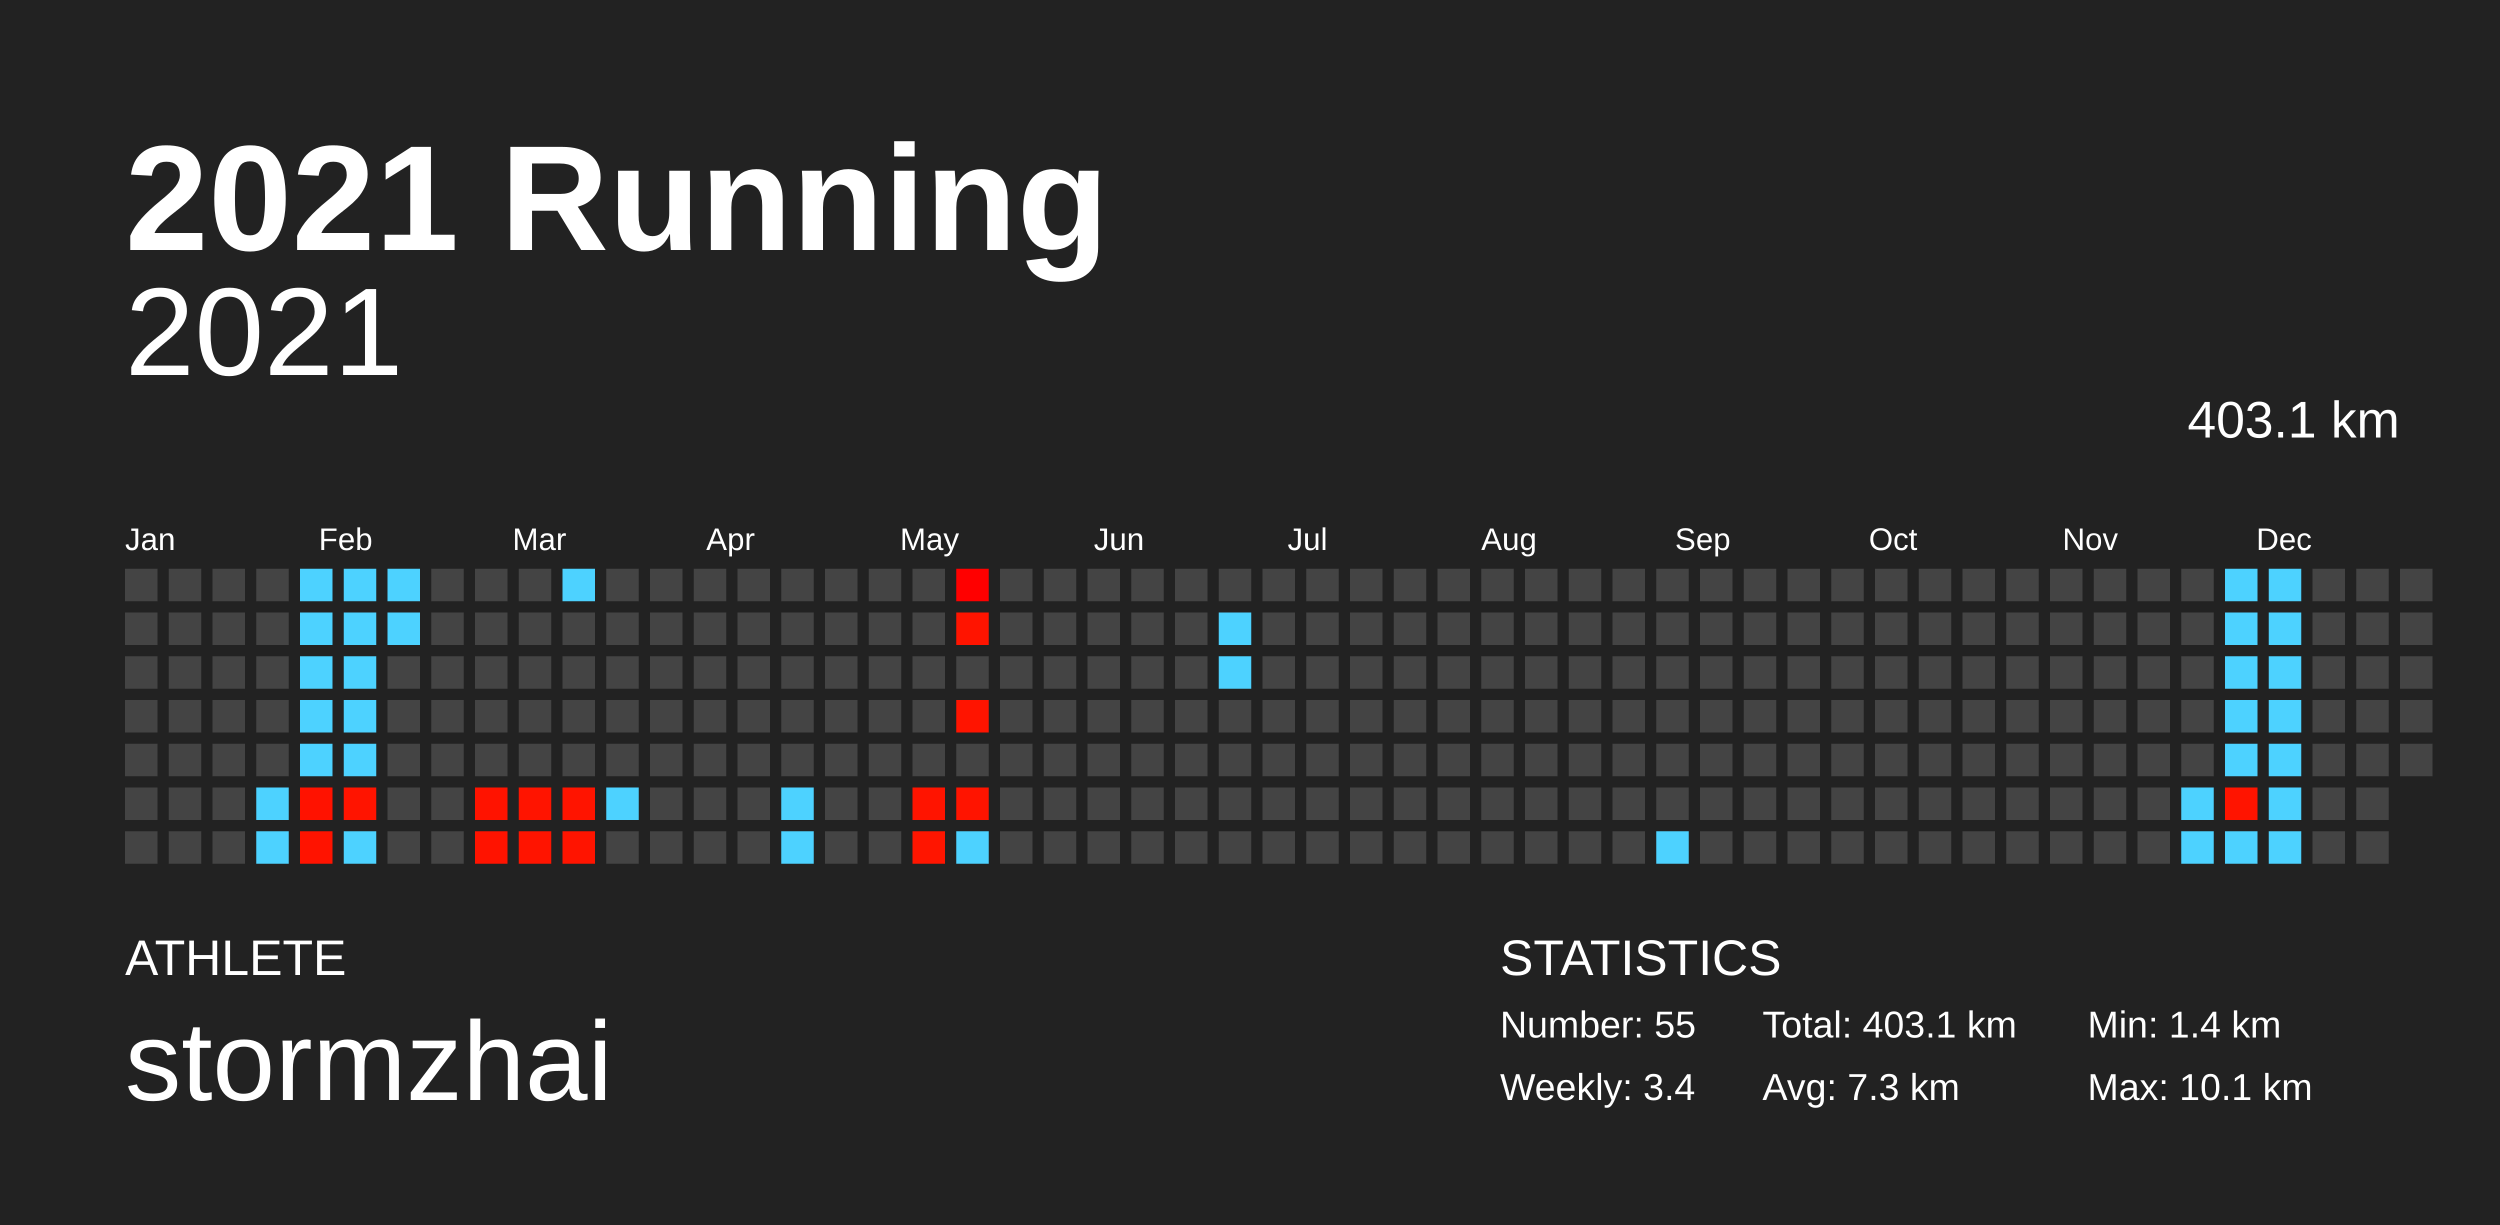
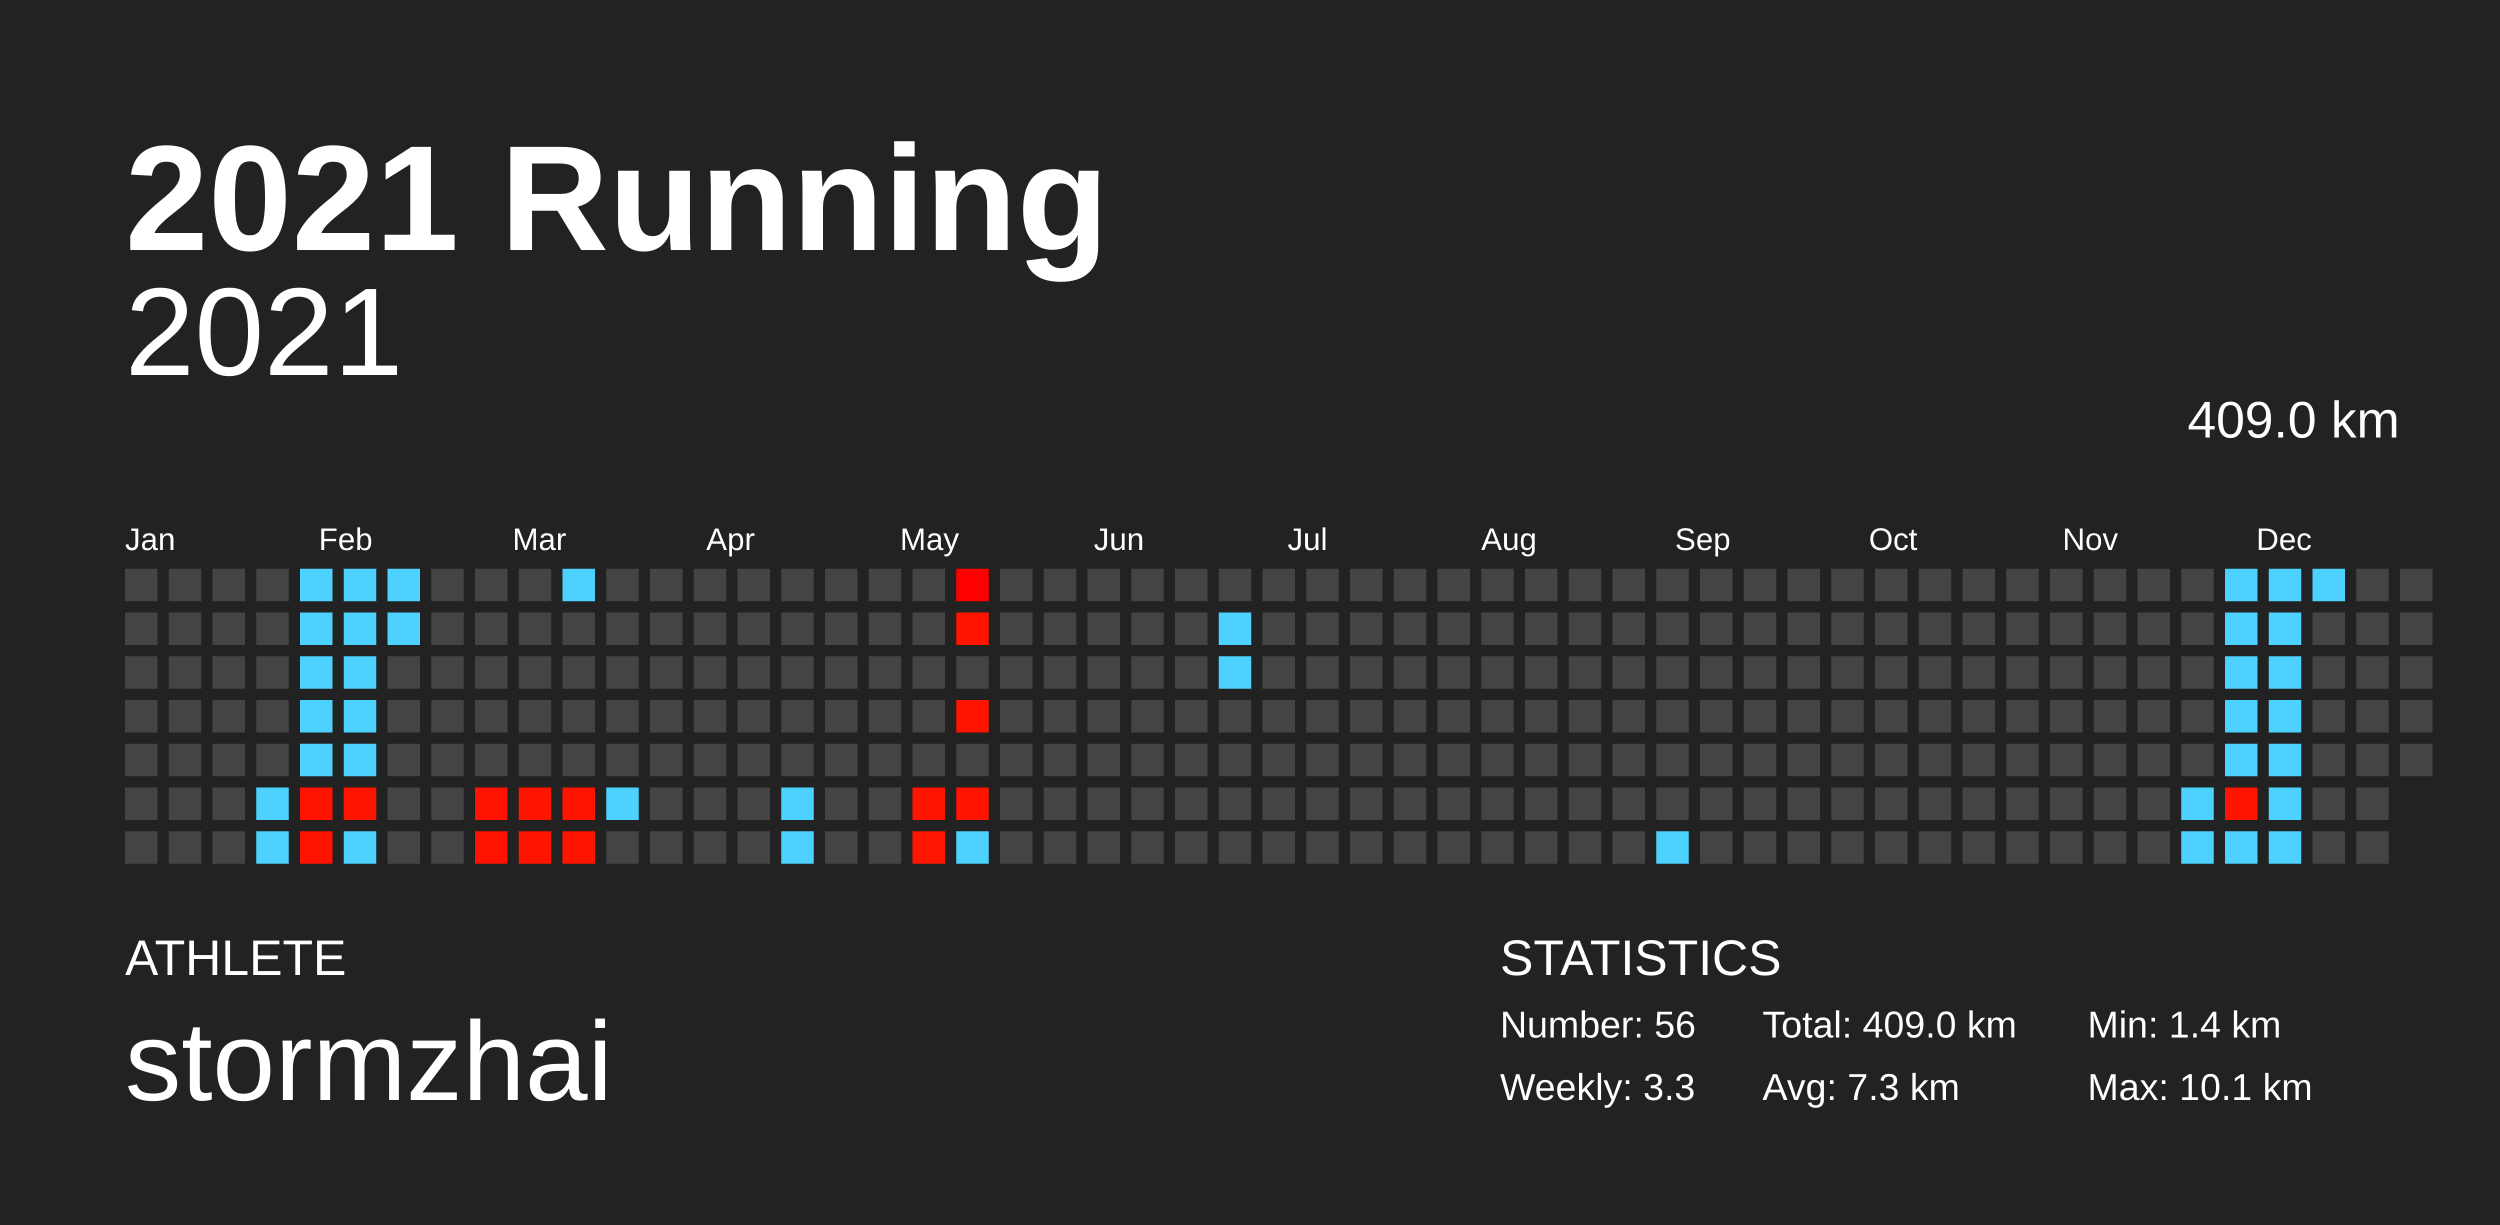
<svg xmlns="http://www.w3.org/2000/svg" baseProfile="full" height="98mm" version="1.1" viewBox="0,0,200,98" width="200mm">
  <defs />
  <rect fill="#222222" height="98" width="200" x="0" y="0" />
  <text fill="#FFFFFF" style="font-size:12px; font-family:Arial; font-weight:bold;" x="10" y="20">2021 Running</text>
  <text fill="#FFFFFF" style="font-size:4px; font-family:Arial" x="10" y="78">ATHLETE</text>
  <text fill="#FFFFFF" style="font-size:9px; font-family:Arial" x="10" y="88">stormzhai</text>
  <text fill="#FFFFFF" style="font-size:4px; font-family:Arial" x="120" y="78">STATISTICS</text>
-   <text fill="#FFFFFF" style="font-size:3px; font-family:Arial" x="120" y="83">Number: 55</text>
-   <text fill="#FFFFFF" style="font-size:3px; font-family:Arial" x="120" y="88">Weekly: 3.4</text>
-   <text fill="#FFFFFF" style="font-size:3px; font-family:Arial" x="141" y="83">Total: 403.1 km</text>
+   <text fill="#FFFFFF" style="font-size:3px; font-family:Arial" x="120" y="83">Number: 56</text>
+   <text fill="#FFFFFF" style="font-size:3px; font-family:Arial" x="120" y="88">Weekly: 3.3</text>
+   <text fill="#FFFFFF" style="font-size:3px; font-family:Arial" x="141" y="83">Total: 409.0 km</text>
  <text fill="#FFFFFF" style="font-size:3px; font-family:Arial" x="141" y="88">Avg: 7.3 km</text>
  <text fill="#FFFFFF" style="font-size:3px; font-family:Arial" x="167" y="83">Min: 1.4 km</text>
  <text fill="#FFFFFF" style="font-size:3px; font-family:Arial" x="167" y="88">Max: 10.1 km</text>
  <text alignment-baseline="hanging" fill="#FFFFFF" style="font-size:10.0px; font-family:Arial;" x="10" y="30">2021</text>
-   <text alignment-baseline="hanging" fill="#FFFFFF" style="font-size:4.125px; font-family:Arial;" x="175" y="35">403.1 km</text>
+   <text alignment-baseline="hanging" fill="#FFFFFF" style="font-size:4.125px; font-family:Arial;" x="175" y="35">409.0 km</text>
  <text fill="#FFFFFF" style="font-size:2.5px; font-family:Arial" x="10.0" y="44">Jan</text>
  <text fill="#FFFFFF" style="font-size:2.5px; font-family:Arial" x="25.5" y="44">Feb</text>
  <text fill="#FFFFFF" style="font-size:2.5px; font-family:Arial" x="41.0" y="44">Mar</text>
  <text fill="#FFFFFF" style="font-size:2.5px; font-family:Arial" x="56.5" y="44">Apr</text>
  <text fill="#FFFFFF" style="font-size:2.5px; font-family:Arial" x="72.0" y="44">May</text>
  <text fill="#FFFFFF" style="font-size:2.5px; font-family:Arial" x="87.5" y="44">Jun</text>
  <text fill="#FFFFFF" style="font-size:2.5px; font-family:Arial" x="103.0" y="44">Jul</text>
  <text fill="#FFFFFF" style="font-size:2.5px; font-family:Arial" x="118.5" y="44">Aug</text>
  <text fill="#FFFFFF" style="font-size:2.5px; font-family:Arial" x="134.0" y="44">Sep</text>
  <text fill="#FFFFFF" style="font-size:2.5px; font-family:Arial" x="149.5" y="44">Oct</text>
  <text fill="#FFFFFF" style="font-size:2.5px; font-family:Arial" x="165.0" y="44">Nov</text>
  <text fill="#FFFFFF" style="font-size:2.5px; font-family:Arial" x="180.5" y="44">Dec</text>
  <rect fill="#444444" height="2.6" width="2.6" x="10.0" y="45.5" />
  <rect fill="#444444" height="2.6" width="2.6" x="10.0" y="49.0" />
  <rect fill="#444444" height="2.6" width="2.6" x="10.0" y="52.5" />
  <rect fill="#444444" height="2.6" width="2.6" x="10.0" y="56.0" />
  <rect fill="#444444" height="2.6" width="2.6" x="10.0" y="59.5" />
  <rect fill="#444444" height="2.6" width="2.6" x="10.0" y="63.0" />
  <rect fill="#444444" height="2.6" width="2.6" x="10.0" y="66.5" />
  <rect fill="#444444" height="2.6" width="2.6" x="13.5" y="45.5" />
  <rect fill="#444444" height="2.6" width="2.6" x="13.5" y="49.0" />
  <rect fill="#444444" height="2.6" width="2.6" x="13.5" y="52.5" />
  <rect fill="#444444" height="2.6" width="2.6" x="13.5" y="56.0" />
  <rect fill="#444444" height="2.6" width="2.6" x="13.5" y="59.5" />
  <rect fill="#444444" height="2.6" width="2.6" x="13.5" y="63.0" />
  <rect fill="#444444" height="2.6" width="2.6" x="13.5" y="66.5" />
  <rect fill="#444444" height="2.6" width="2.6" x="17.0" y="45.5" />
  <rect fill="#444444" height="2.6" width="2.6" x="17.0" y="49.0" />
  <rect fill="#444444" height="2.6" width="2.6" x="17.0" y="52.5" />
  <rect fill="#444444" height="2.6" width="2.6" x="17.0" y="56.0" />
  <rect fill="#444444" height="2.6" width="2.6" x="17.0" y="59.5" />
  <rect fill="#444444" height="2.6" width="2.6" x="17.0" y="63.0" />
  <rect fill="#444444" height="2.6" width="2.6" x="17.0" y="66.5" />
  <rect fill="#444444" height="2.6" width="2.6" x="20.5" y="45.5" />
  <rect fill="#444444" height="2.6" width="2.6" x="20.5" y="49.0" />
  <rect fill="#444444" height="2.6" width="2.6" x="20.5" y="52.5" />
  <rect fill="#444444" height="2.6" width="2.6" x="20.5" y="56.0" />
  <rect fill="#444444" height="2.6" width="2.6" x="20.5" y="59.5" />
  <rect fill="#4dd2ff" height="2.6" width="2.6" x="20.5" y="63.0" />
  <rect fill="#4dd2ff" height="2.6" width="2.6" x="20.5" y="66.5" />
  <rect fill="#4dd2ff" height="2.6" width="2.6" x="24.0" y="45.5" />
  <rect fill="#4dd2ff" height="2.6" width="2.6" x="24.0" y="49.0" />
  <rect fill="#4dd2ff" height="2.6" width="2.6" x="24.0" y="52.5" />
  <rect fill="#4dd2ff" height="2.6" width="2.6" x="24.0" y="56.0" />
  <rect fill="#4dd2ff" height="2.6" width="2.6" x="24.0" y="59.5" />
  <rect fill="#ff1200" height="2.6" width="2.6" x="24.0" y="63.0" />
  <rect fill="#ff1300" height="2.6" width="2.6" x="24.0" y="66.5" />
  <rect fill="#4dd2ff" height="2.6" width="2.6" x="27.5" y="45.5" />
  <rect fill="#4dd2ff" height="2.6" width="2.6" x="27.5" y="49.0" />
  <rect fill="#4dd2ff" height="2.6" width="2.6" x="27.5" y="52.5" />
  <rect fill="#4dd2ff" height="2.6" width="2.6" x="27.5" y="56.0" />
  <rect fill="#4dd2ff" height="2.6" width="2.6" x="27.5" y="59.5" />
  <rect fill="#ff1400" height="2.6" width="2.6" x="27.5" y="63.0" />
  <rect fill="#4dd2ff" height="2.6" width="2.6" x="27.5" y="66.5" />
  <rect fill="#4dd2ff" height="2.6" width="2.6" x="31.0" y="45.5" />
  <rect fill="#4dd2ff" height="2.6" width="2.6" x="31.0" y="49.0" />
  <rect fill="#444444" height="2.6" width="2.6" x="31.0" y="52.5" />
  <rect fill="#444444" height="2.6" width="2.6" x="31.0" y="56.0" />
  <rect fill="#444444" height="2.6" width="2.6" x="31.0" y="59.5" />
  <rect fill="#444444" height="2.6" width="2.6" x="31.0" y="63.0" />
  <rect fill="#444444" height="2.6" width="2.6" x="31.0" y="66.5" />
  <rect fill="#444444" height="2.6" width="2.6" x="34.5" y="45.5" />
  <rect fill="#444444" height="2.6" width="2.6" x="34.5" y="49.0" />
  <rect fill="#444444" height="2.6" width="2.6" x="34.5" y="52.5" />
  <rect fill="#444444" height="2.6" width="2.6" x="34.5" y="56.0" />
  <rect fill="#444444" height="2.6" width="2.6" x="34.5" y="59.5" />
  <rect fill="#444444" height="2.6" width="2.6" x="34.5" y="63.0" />
  <rect fill="#444444" height="2.6" width="2.6" x="34.5" y="66.5" />
  <rect fill="#444444" height="2.6" width="2.6" x="38.0" y="45.5" />
  <rect fill="#444444" height="2.6" width="2.6" x="38.0" y="49.0" />
  <rect fill="#444444" height="2.6" width="2.6" x="38.0" y="52.5" />
  <rect fill="#444444" height="2.6" width="2.6" x="38.0" y="56.0" />
  <rect fill="#444444" height="2.6" width="2.6" x="38.0" y="59.5" />
  <rect fill="#ff1300" height="2.6" width="2.6" x="38.0" y="63.0" />
  <rect fill="#ff1300" height="2.6" width="2.6" x="38.0" y="66.5" />
  <rect fill="#444444" height="2.6" width="2.6" x="41.5" y="45.5" />
  <rect fill="#444444" height="2.6" width="2.6" x="41.5" y="49.0" />
  <rect fill="#444444" height="2.6" width="2.6" x="41.5" y="52.5" />
  <rect fill="#444444" height="2.6" width="2.6" x="41.5" y="56.0" />
  <rect fill="#444444" height="2.6" width="2.6" x="41.5" y="59.5" />
  <rect fill="#ff1400" height="2.6" width="2.6" x="41.5" y="63.0" />
  <rect fill="#ff1400" height="2.6" width="2.6" x="41.5" y="66.5" />
  <rect fill="#4dd2ff" height="2.6" width="2.6" x="45.0" y="45.5" />
  <rect fill="#444444" height="2.6" width="2.6" x="45.0" y="49.0" />
  <rect fill="#444444" height="2.6" width="2.6" x="45.0" y="52.5" />
  <rect fill="#444444" height="2.6" width="2.6" x="45.0" y="56.0" />
  <rect fill="#444444" height="2.6" width="2.6" x="45.0" y="59.5" />
  <rect fill="#ff1400" height="2.6" width="2.6" x="45.0" y="63.0" />
  <rect fill="#ff1400" height="2.6" width="2.6" x="45.0" y="66.5" />
  <rect fill="#444444" height="2.6" width="2.6" x="48.5" y="45.5" />
  <rect fill="#444444" height="2.6" width="2.6" x="48.5" y="49.0" />
  <rect fill="#444444" height="2.6" width="2.6" x="48.5" y="52.5" />
  <rect fill="#444444" height="2.6" width="2.6" x="48.5" y="56.0" />
  <rect fill="#444444" height="2.6" width="2.6" x="48.5" y="59.5" />
  <rect fill="#4dd2ff" height="2.6" width="2.6" x="48.5" y="63.0" />
  <rect fill="#444444" height="2.6" width="2.6" x="48.5" y="66.5" />
  <rect fill="#444444" height="2.6" width="2.6" x="52.0" y="45.5" />
  <rect fill="#444444" height="2.6" width="2.6" x="52.0" y="49.0" />
  <rect fill="#444444" height="2.6" width="2.6" x="52.0" y="52.5" />
  <rect fill="#444444" height="2.6" width="2.6" x="52.0" y="56.0" />
  <rect fill="#444444" height="2.6" width="2.6" x="52.0" y="59.5" />
  <rect fill="#444444" height="2.6" width="2.6" x="52.0" y="63.0" />
  <rect fill="#444444" height="2.6" width="2.6" x="52.0" y="66.5" />
  <rect fill="#444444" height="2.6" width="2.6" x="55.5" y="45.5" />
  <rect fill="#444444" height="2.6" width="2.6" x="55.5" y="49.0" />
  <rect fill="#444444" height="2.6" width="2.6" x="55.5" y="52.5" />
  <rect fill="#444444" height="2.6" width="2.6" x="55.5" y="56.0" />
  <rect fill="#444444" height="2.6" width="2.6" x="55.5" y="59.5" />
  <rect fill="#444444" height="2.6" width="2.6" x="55.5" y="63.0" />
  <rect fill="#444444" height="2.6" width="2.6" x="55.5" y="66.5" />
  <rect fill="#444444" height="2.6" width="2.6" x="59.0" y="45.5" />
  <rect fill="#444444" height="2.6" width="2.6" x="59.0" y="49.0" />
  <rect fill="#444444" height="2.6" width="2.6" x="59.0" y="52.5" />
  <rect fill="#444444" height="2.6" width="2.6" x="59.0" y="56.0" />
  <rect fill="#444444" height="2.6" width="2.6" x="59.0" y="59.5" />
  <rect fill="#444444" height="2.6" width="2.6" x="59.0" y="63.0" />
  <rect fill="#444444" height="2.6" width="2.6" x="59.0" y="66.5" />
  <rect fill="#444444" height="2.6" width="2.6" x="62.5" y="45.5" />
  <rect fill="#444444" height="2.6" width="2.6" x="62.5" y="49.0" />
  <rect fill="#444444" height="2.6" width="2.6" x="62.5" y="52.5" />
  <rect fill="#444444" height="2.6" width="2.6" x="62.5" y="56.0" />
  <rect fill="#444444" height="2.6" width="2.6" x="62.5" y="59.5" />
  <rect fill="#4dd2ff" height="2.6" width="2.6" x="62.5" y="63.0" />
  <rect fill="#4dd2ff" height="2.6" width="2.6" x="62.5" y="66.5" />
  <rect fill="#444444" height="2.6" width="2.6" x="66.0" y="45.5" />
  <rect fill="#444444" height="2.6" width="2.6" x="66.0" y="49.0" />
  <rect fill="#444444" height="2.6" width="2.6" x="66.0" y="52.5" />
  <rect fill="#444444" height="2.6" width="2.6" x="66.0" y="56.0" />
  <rect fill="#444444" height="2.6" width="2.6" x="66.0" y="59.5" />
  <rect fill="#444444" height="2.6" width="2.6" x="66.0" y="63.0" />
  <rect fill="#444444" height="2.6" width="2.6" x="66.0" y="66.5" />
  <rect fill="#444444" height="2.6" width="2.6" x="69.5" y="45.5" />
  <rect fill="#444444" height="2.6" width="2.6" x="69.5" y="49.0" />
  <rect fill="#444444" height="2.6" width="2.6" x="69.5" y="52.5" />
  <rect fill="#444444" height="2.6" width="2.6" x="69.5" y="56.0" />
  <rect fill="#444444" height="2.6" width="2.6" x="69.5" y="59.5" />
  <rect fill="#444444" height="2.6" width="2.6" x="69.5" y="63.0" />
  <rect fill="#444444" height="2.6" width="2.6" x="69.5" y="66.5" />
  <rect fill="#444444" height="2.6" width="2.6" x="73.0" y="45.5" />
  <rect fill="#444444" height="2.6" width="2.6" x="73.0" y="49.0" />
  <rect fill="#444444" height="2.6" width="2.6" x="73.0" y="52.5" />
  <rect fill="#444444" height="2.6" width="2.6" x="73.0" y="56.0" />
  <rect fill="#444444" height="2.6" width="2.6" x="73.0" y="59.5" />
  <rect fill="#ff1400" height="2.6" width="2.6" x="73.0" y="63.0" />
  <rect fill="#ff1500" height="2.6" width="2.6" x="73.0" y="66.5" />
  <rect fill="#ff0000" height="2.6" width="2.6" x="76.5" y="45.5" />
  <rect fill="#ff1400" height="2.6" width="2.6" x="76.5" y="49.0" />
  <rect fill="#444444" height="2.6" width="2.6" x="76.5" y="52.5" />
  <rect fill="#ff1400" height="2.6" width="2.6" x="76.5" y="56.0" />
  <rect fill="#444444" height="2.6" width="2.6" x="76.5" y="59.5" />
  <rect fill="#ff1400" height="2.6" width="2.6" x="76.5" y="63.0" />
  <rect fill="#4dd2ff" height="2.6" width="2.6" x="76.5" y="66.5" />
  <rect fill="#444444" height="2.6" width="2.6" x="80.0" y="45.5" />
  <rect fill="#444444" height="2.6" width="2.6" x="80.0" y="49.0" />
  <rect fill="#444444" height="2.6" width="2.6" x="80.0" y="52.5" />
  <rect fill="#444444" height="2.6" width="2.6" x="80.0" y="56.0" />
  <rect fill="#444444" height="2.6" width="2.6" x="80.0" y="59.5" />
  <rect fill="#444444" height="2.6" width="2.6" x="80.0" y="63.0" />
  <rect fill="#444444" height="2.6" width="2.6" x="80.0" y="66.5" />
  <rect fill="#444444" height="2.6" width="2.6" x="83.5" y="45.5" />
  <rect fill="#444444" height="2.6" width="2.6" x="83.5" y="49.0" />
  <rect fill="#444444" height="2.6" width="2.6" x="83.5" y="52.5" />
  <rect fill="#444444" height="2.6" width="2.6" x="83.5" y="56.0" />
  <rect fill="#444444" height="2.6" width="2.6" x="83.5" y="59.5" />
  <rect fill="#444444" height="2.6" width="2.6" x="83.5" y="63.0" />
  <rect fill="#444444" height="2.6" width="2.6" x="83.5" y="66.5" />
  <rect fill="#444444" height="2.6" width="2.6" x="87.0" y="45.5" />
  <rect fill="#444444" height="2.6" width="2.6" x="87.0" y="49.0" />
  <rect fill="#444444" height="2.6" width="2.6" x="87.0" y="52.5" />
  <rect fill="#444444" height="2.6" width="2.6" x="87.0" y="56.0" />
  <rect fill="#444444" height="2.6" width="2.6" x="87.0" y="59.5" />
  <rect fill="#444444" height="2.6" width="2.6" x="87.0" y="63.0" />
  <rect fill="#444444" height="2.6" width="2.6" x="87.0" y="66.5" />
  <rect fill="#444444" height="2.6" width="2.6" x="90.5" y="45.5" />
  <rect fill="#444444" height="2.6" width="2.6" x="90.5" y="49.0" />
  <rect fill="#444444" height="2.6" width="2.6" x="90.5" y="52.5" />
  <rect fill="#444444" height="2.6" width="2.6" x="90.5" y="56.0" />
  <rect fill="#444444" height="2.6" width="2.6" x="90.5" y="59.5" />
  <rect fill="#444444" height="2.6" width="2.6" x="90.5" y="63.0" />
  <rect fill="#444444" height="2.6" width="2.6" x="90.5" y="66.5" />
  <rect fill="#444444" height="2.6" width="2.6" x="94.0" y="45.5" />
  <rect fill="#444444" height="2.6" width="2.6" x="94.0" y="49.0" />
  <rect fill="#444444" height="2.6" width="2.6" x="94.0" y="52.5" />
  <rect fill="#444444" height="2.6" width="2.6" x="94.0" y="56.0" />
  <rect fill="#444444" height="2.6" width="2.6" x="94.0" y="59.5" />
  <rect fill="#444444" height="2.6" width="2.6" x="94.0" y="63.0" />
  <rect fill="#444444" height="2.6" width="2.6" x="94.0" y="66.5" />
  <rect fill="#444444" height="2.6" width="2.6" x="97.5" y="45.5" />
  <rect fill="#4dd2ff" height="2.6" width="2.6" x="97.5" y="49.0" />
  <rect fill="#4dd2ff" height="2.6" width="2.6" x="97.5" y="52.5" />
  <rect fill="#444444" height="2.6" width="2.6" x="97.5" y="56.0" />
  <rect fill="#444444" height="2.6" width="2.6" x="97.5" y="59.5" />
  <rect fill="#444444" height="2.6" width="2.6" x="97.5" y="63.0" />
  <rect fill="#444444" height="2.6" width="2.6" x="97.5" y="66.5" />
  <rect fill="#444444" height="2.6" width="2.6" x="101.0" y="45.5" />
  <rect fill="#444444" height="2.6" width="2.6" x="101.0" y="49.0" />
  <rect fill="#444444" height="2.6" width="2.6" x="101.0" y="52.5" />
  <rect fill="#444444" height="2.6" width="2.6" x="101.0" y="56.0" />
  <rect fill="#444444" height="2.6" width="2.6" x="101.0" y="59.5" />
  <rect fill="#444444" height="2.6" width="2.6" x="101.0" y="63.0" />
  <rect fill="#444444" height="2.6" width="2.6" x="101.0" y="66.5" />
  <rect fill="#444444" height="2.6" width="2.6" x="104.5" y="45.5" />
  <rect fill="#444444" height="2.6" width="2.6" x="104.5" y="49.0" />
  <rect fill="#444444" height="2.6" width="2.6" x="104.5" y="52.5" />
  <rect fill="#444444" height="2.6" width="2.6" x="104.5" y="56.0" />
  <rect fill="#444444" height="2.6" width="2.6" x="104.5" y="59.5" />
  <rect fill="#444444" height="2.6" width="2.6" x="104.5" y="63.0" />
  <rect fill="#444444" height="2.6" width="2.6" x="104.5" y="66.5" />
  <rect fill="#444444" height="2.6" width="2.6" x="108.0" y="45.5" />
  <rect fill="#444444" height="2.6" width="2.6" x="108.0" y="49.0" />
  <rect fill="#444444" height="2.6" width="2.6" x="108.0" y="52.5" />
  <rect fill="#444444" height="2.6" width="2.6" x="108.0" y="56.0" />
  <rect fill="#444444" height="2.6" width="2.6" x="108.0" y="59.5" />
  <rect fill="#444444" height="2.6" width="2.6" x="108.0" y="63.0" />
  <rect fill="#444444" height="2.6" width="2.6" x="108.0" y="66.5" />
  <rect fill="#444444" height="2.6" width="2.6" x="111.5" y="45.5" />
  <rect fill="#444444" height="2.6" width="2.6" x="111.5" y="49.0" />
  <rect fill="#444444" height="2.6" width="2.6" x="111.5" y="52.5" />
  <rect fill="#444444" height="2.6" width="2.6" x="111.5" y="56.0" />
  <rect fill="#444444" height="2.6" width="2.6" x="111.5" y="59.5" />
  <rect fill="#444444" height="2.6" width="2.6" x="111.5" y="63.0" />
  <rect fill="#444444" height="2.6" width="2.6" x="111.5" y="66.5" />
  <rect fill="#444444" height="2.6" width="2.6" x="115.0" y="45.5" />
  <rect fill="#444444" height="2.6" width="2.6" x="115.0" y="49.0" />
  <rect fill="#444444" height="2.6" width="2.6" x="115.0" y="52.5" />
  <rect fill="#444444" height="2.6" width="2.6" x="115.0" y="56.0" />
  <rect fill="#444444" height="2.6" width="2.6" x="115.0" y="59.5" />
  <rect fill="#444444" height="2.6" width="2.6" x="115.0" y="63.0" />
  <rect fill="#444444" height="2.6" width="2.6" x="115.0" y="66.5" />
  <rect fill="#444444" height="2.6" width="2.6" x="118.5" y="45.5" />
  <rect fill="#444444" height="2.6" width="2.6" x="118.5" y="49.0" />
  <rect fill="#444444" height="2.6" width="2.6" x="118.5" y="52.5" />
  <rect fill="#444444" height="2.6" width="2.6" x="118.5" y="56.0" />
  <rect fill="#444444" height="2.6" width="2.6" x="118.5" y="59.5" />
  <rect fill="#444444" height="2.6" width="2.6" x="118.5" y="63.0" />
  <rect fill="#444444" height="2.6" width="2.6" x="118.5" y="66.5" />
  <rect fill="#444444" height="2.6" width="2.6" x="122.0" y="45.5" />
  <rect fill="#444444" height="2.6" width="2.6" x="122.0" y="49.0" />
  <rect fill="#444444" height="2.6" width="2.6" x="122.0" y="52.5" />
  <rect fill="#444444" height="2.6" width="2.6" x="122.0" y="56.0" />
  <rect fill="#444444" height="2.6" width="2.6" x="122.0" y="59.5" />
  <rect fill="#444444" height="2.6" width="2.6" x="122.0" y="63.0" />
  <rect fill="#444444" height="2.6" width="2.6" x="122.0" y="66.5" />
  <rect fill="#444444" height="2.6" width="2.6" x="125.5" y="45.5" />
  <rect fill="#444444" height="2.6" width="2.6" x="125.5" y="49.0" />
  <rect fill="#444444" height="2.6" width="2.6" x="125.5" y="52.5" />
  <rect fill="#444444" height="2.6" width="2.6" x="125.5" y="56.0" />
  <rect fill="#444444" height="2.6" width="2.6" x="125.5" y="59.5" />
  <rect fill="#444444" height="2.6" width="2.6" x="125.5" y="63.0" />
  <rect fill="#444444" height="2.6" width="2.6" x="125.5" y="66.5" />
  <rect fill="#444444" height="2.6" width="2.6" x="129.0" y="45.5" />
  <rect fill="#444444" height="2.6" width="2.6" x="129.0" y="49.0" />
  <rect fill="#444444" height="2.6" width="2.6" x="129.0" y="52.5" />
  <rect fill="#444444" height="2.6" width="2.6" x="129.0" y="56.0" />
  <rect fill="#444444" height="2.6" width="2.6" x="129.0" y="59.5" />
  <rect fill="#444444" height="2.6" width="2.6" x="129.0" y="63.0" />
  <rect fill="#444444" height="2.6" width="2.6" x="129.0" y="66.5" />
  <rect fill="#444444" height="2.6" width="2.6" x="132.5" y="45.5" />
  <rect fill="#444444" height="2.6" width="2.6" x="132.5" y="49.0" />
  <rect fill="#444444" height="2.6" width="2.6" x="132.5" y="52.5" />
  <rect fill="#444444" height="2.6" width="2.6" x="132.5" y="56.0" />
  <rect fill="#444444" height="2.6" width="2.6" x="132.5" y="59.5" />
  <rect fill="#444444" height="2.6" width="2.6" x="132.5" y="63.0" />
  <rect fill="#4dd2ff" height="2.6" width="2.6" x="132.5" y="66.5" />
  <rect fill="#444444" height="2.6" width="2.6" x="136.0" y="45.5" />
  <rect fill="#444444" height="2.6" width="2.6" x="136.0" y="49.0" />
  <rect fill="#444444" height="2.6" width="2.6" x="136.0" y="52.5" />
  <rect fill="#444444" height="2.6" width="2.6" x="136.0" y="56.0" />
  <rect fill="#444444" height="2.6" width="2.6" x="136.0" y="59.5" />
  <rect fill="#444444" height="2.6" width="2.6" x="136.0" y="63.0" />
  <rect fill="#444444" height="2.6" width="2.6" x="136.0" y="66.5" />
  <rect fill="#444444" height="2.6" width="2.6" x="139.5" y="45.5" />
  <rect fill="#444444" height="2.6" width="2.6" x="139.5" y="49.0" />
  <rect fill="#444444" height="2.6" width="2.6" x="139.5" y="52.5" />
  <rect fill="#444444" height="2.6" width="2.6" x="139.5" y="56.0" />
  <rect fill="#444444" height="2.6" width="2.6" x="139.5" y="59.5" />
  <rect fill="#444444" height="2.6" width="2.6" x="139.5" y="63.0" />
  <rect fill="#444444" height="2.6" width="2.6" x="139.5" y="66.5" />
  <rect fill="#444444" height="2.6" width="2.6" x="143.0" y="45.5" />
  <rect fill="#444444" height="2.6" width="2.6" x="143.0" y="49.0" />
  <rect fill="#444444" height="2.6" width="2.6" x="143.0" y="52.5" />
  <rect fill="#444444" height="2.6" width="2.6" x="143.0" y="56.0" />
  <rect fill="#444444" height="2.6" width="2.6" x="143.0" y="59.5" />
  <rect fill="#444444" height="2.6" width="2.6" x="143.0" y="63.0" />
  <rect fill="#444444" height="2.6" width="2.6" x="143.0" y="66.5" />
  <rect fill="#444444" height="2.6" width="2.6" x="146.5" y="45.5" />
  <rect fill="#444444" height="2.6" width="2.6" x="146.5" y="49.0" />
  <rect fill="#444444" height="2.6" width="2.6" x="146.5" y="52.5" />
  <rect fill="#444444" height="2.6" width="2.6" x="146.5" y="56.0" />
  <rect fill="#444444" height="2.6" width="2.6" x="146.5" y="59.5" />
  <rect fill="#444444" height="2.6" width="2.6" x="146.5" y="63.0" />
  <rect fill="#444444" height="2.6" width="2.6" x="146.5" y="66.5" />
  <rect fill="#444444" height="2.6" width="2.6" x="150.0" y="45.5" />
  <rect fill="#444444" height="2.6" width="2.6" x="150.0" y="49.0" />
  <rect fill="#444444" height="2.6" width="2.6" x="150.0" y="52.5" />
  <rect fill="#444444" height="2.6" width="2.6" x="150.0" y="56.0" />
  <rect fill="#444444" height="2.6" width="2.6" x="150.0" y="59.5" />
  <rect fill="#444444" height="2.6" width="2.6" x="150.0" y="63.0" />
  <rect fill="#444444" height="2.6" width="2.6" x="150.0" y="66.5" />
  <rect fill="#444444" height="2.6" width="2.6" x="153.5" y="45.5" />
  <rect fill="#444444" height="2.6" width="2.6" x="153.5" y="49.0" />
  <rect fill="#444444" height="2.6" width="2.6" x="153.5" y="52.5" />
  <rect fill="#444444" height="2.6" width="2.6" x="153.5" y="56.0" />
  <rect fill="#444444" height="2.6" width="2.6" x="153.5" y="59.5" />
  <rect fill="#444444" height="2.6" width="2.6" x="153.5" y="63.0" />
  <rect fill="#444444" height="2.6" width="2.6" x="153.5" y="66.5" />
  <rect fill="#444444" height="2.6" width="2.6" x="157.0" y="45.5" />
  <rect fill="#444444" height="2.6" width="2.6" x="157.0" y="49.0" />
  <rect fill="#444444" height="2.6" width="2.6" x="157.0" y="52.5" />
  <rect fill="#444444" height="2.6" width="2.6" x="157.0" y="56.0" />
  <rect fill="#444444" height="2.6" width="2.6" x="157.0" y="59.5" />
  <rect fill="#444444" height="2.6" width="2.6" x="157.0" y="63.0" />
  <rect fill="#444444" height="2.6" width="2.6" x="157.0" y="66.5" />
  <rect fill="#444444" height="2.6" width="2.6" x="160.5" y="45.5" />
  <rect fill="#444444" height="2.6" width="2.6" x="160.5" y="49.0" />
  <rect fill="#444444" height="2.6" width="2.6" x="160.5" y="52.5" />
  <rect fill="#444444" height="2.6" width="2.6" x="160.5" y="56.0" />
  <rect fill="#444444" height="2.6" width="2.6" x="160.5" y="59.5" />
  <rect fill="#444444" height="2.6" width="2.6" x="160.5" y="63.0" />
  <rect fill="#444444" height="2.6" width="2.6" x="160.5" y="66.5" />
  <rect fill="#444444" height="2.6" width="2.6" x="164.0" y="45.5" />
  <rect fill="#444444" height="2.6" width="2.6" x="164.0" y="49.0" />
  <rect fill="#444444" height="2.6" width="2.6" x="164.0" y="52.5" />
  <rect fill="#444444" height="2.6" width="2.6" x="164.0" y="56.0" />
  <rect fill="#444444" height="2.6" width="2.6" x="164.0" y="59.5" />
  <rect fill="#444444" height="2.6" width="2.6" x="164.0" y="63.0" />
  <rect fill="#444444" height="2.6" width="2.6" x="164.0" y="66.5" />
  <rect fill="#444444" height="2.6" width="2.6" x="167.5" y="45.5" />
  <rect fill="#444444" height="2.6" width="2.6" x="167.5" y="49.0" />
  <rect fill="#444444" height="2.6" width="2.6" x="167.5" y="52.5" />
  <rect fill="#444444" height="2.6" width="2.6" x="167.5" y="56.0" />
  <rect fill="#444444" height="2.6" width="2.6" x="167.5" y="59.5" />
  <rect fill="#444444" height="2.6" width="2.6" x="167.5" y="63.0" />
  <rect fill="#444444" height="2.6" width="2.6" x="167.5" y="66.5" />
  <rect fill="#444444" height="2.6" width="2.6" x="171.0" y="45.5" />
  <rect fill="#444444" height="2.6" width="2.6" x="171.0" y="49.0" />
  <rect fill="#444444" height="2.6" width="2.6" x="171.0" y="52.5" />
  <rect fill="#444444" height="2.6" width="2.6" x="171.0" y="56.0" />
  <rect fill="#444444" height="2.6" width="2.6" x="171.0" y="59.5" />
  <rect fill="#444444" height="2.6" width="2.6" x="171.0" y="63.0" />
  <rect fill="#444444" height="2.6" width="2.6" x="171.0" y="66.5" />
  <rect fill="#444444" height="2.6" width="2.6" x="174.5" y="45.5" />
  <rect fill="#444444" height="2.6" width="2.6" x="174.5" y="49.0" />
  <rect fill="#444444" height="2.6" width="2.6" x="174.5" y="52.5" />
  <rect fill="#444444" height="2.6" width="2.6" x="174.5" y="56.0" />
  <rect fill="#444444" height="2.6" width="2.6" x="174.5" y="59.5" />
  <rect fill="#4dd2ff" height="2.6" width="2.6" x="174.5" y="63.0" />
  <rect fill="#4dd2ff" height="2.6" width="2.6" x="174.5" y="66.5" />
  <rect fill="#4dd2ff" height="2.6" width="2.6" x="178.0" y="45.5" />
  <rect fill="#4dd2ff" height="2.6" width="2.6" x="178.0" y="49.0" />
  <rect fill="#4dd2ff" height="2.6" width="2.6" x="178.0" y="52.5" />
  <rect fill="#4dd2ff" height="2.6" width="2.6" x="178.0" y="56.0" />
  <rect fill="#4dd2ff" height="2.6" width="2.6" x="178.0" y="59.5" />
  <rect fill="#ff1400" height="2.6" width="2.6" x="178.0" y="63.0" />
  <rect fill="#4dd2ff" height="2.6" width="2.6" x="178.0" y="66.5" />
  <rect fill="#4dd2ff" height="2.6" width="2.6" x="181.5" y="45.5" />
  <rect fill="#4dd2ff" height="2.6" width="2.6" x="181.5" y="49.0" />
  <rect fill="#4dd2ff" height="2.6" width="2.6" x="181.5" y="52.5" />
  <rect fill="#4dd2ff" height="2.6" width="2.6" x="181.5" y="56.0" />
  <rect fill="#4dd2ff" height="2.6" width="2.6" x="181.5" y="59.5" />
  <rect fill="#4dd2ff" height="2.6" width="2.6" x="181.5" y="63.0" />
  <rect fill="#4dd2ff" height="2.6" width="2.6" x="181.5" y="66.5" />
-   <rect fill="#444444" height="2.6" width="2.6" x="185.0" y="45.5" />
+   <rect fill="#4dd2ff" height="2.6" width="2.6" x="185.0" y="45.5" />
  <rect fill="#444444" height="2.6" width="2.6" x="185.0" y="49.0" />
  <rect fill="#444444" height="2.6" width="2.6" x="185.0" y="52.5" />
  <rect fill="#444444" height="2.6" width="2.6" x="185.0" y="56.0" />
  <rect fill="#444444" height="2.6" width="2.6" x="185.0" y="59.5" />
  <rect fill="#444444" height="2.6" width="2.6" x="185.0" y="63.0" />
  <rect fill="#444444" height="2.6" width="2.6" x="185.0" y="66.5" />
  <rect fill="#444444" height="2.6" width="2.6" x="188.5" y="45.5" />
  <rect fill="#444444" height="2.6" width="2.6" x="188.5" y="49.0" />
  <rect fill="#444444" height="2.6" width="2.6" x="188.5" y="52.5" />
  <rect fill="#444444" height="2.6" width="2.6" x="188.5" y="56.0" />
  <rect fill="#444444" height="2.6" width="2.6" x="188.5" y="59.5" />
  <rect fill="#444444" height="2.6" width="2.6" x="188.5" y="63.0" />
  <rect fill="#444444" height="2.6" width="2.6" x="188.5" y="66.5" />
  <rect fill="#444444" height="2.6" width="2.6" x="192.0" y="45.5" />
  <rect fill="#444444" height="2.6" width="2.6" x="192.0" y="49.0" />
  <rect fill="#444444" height="2.6" width="2.6" x="192.0" y="52.5" />
  <rect fill="#444444" height="2.6" width="2.6" x="192.0" y="56.0" />
  <rect fill="#444444" height="2.6" width="2.6" x="192.0" y="59.5" />
</svg>
